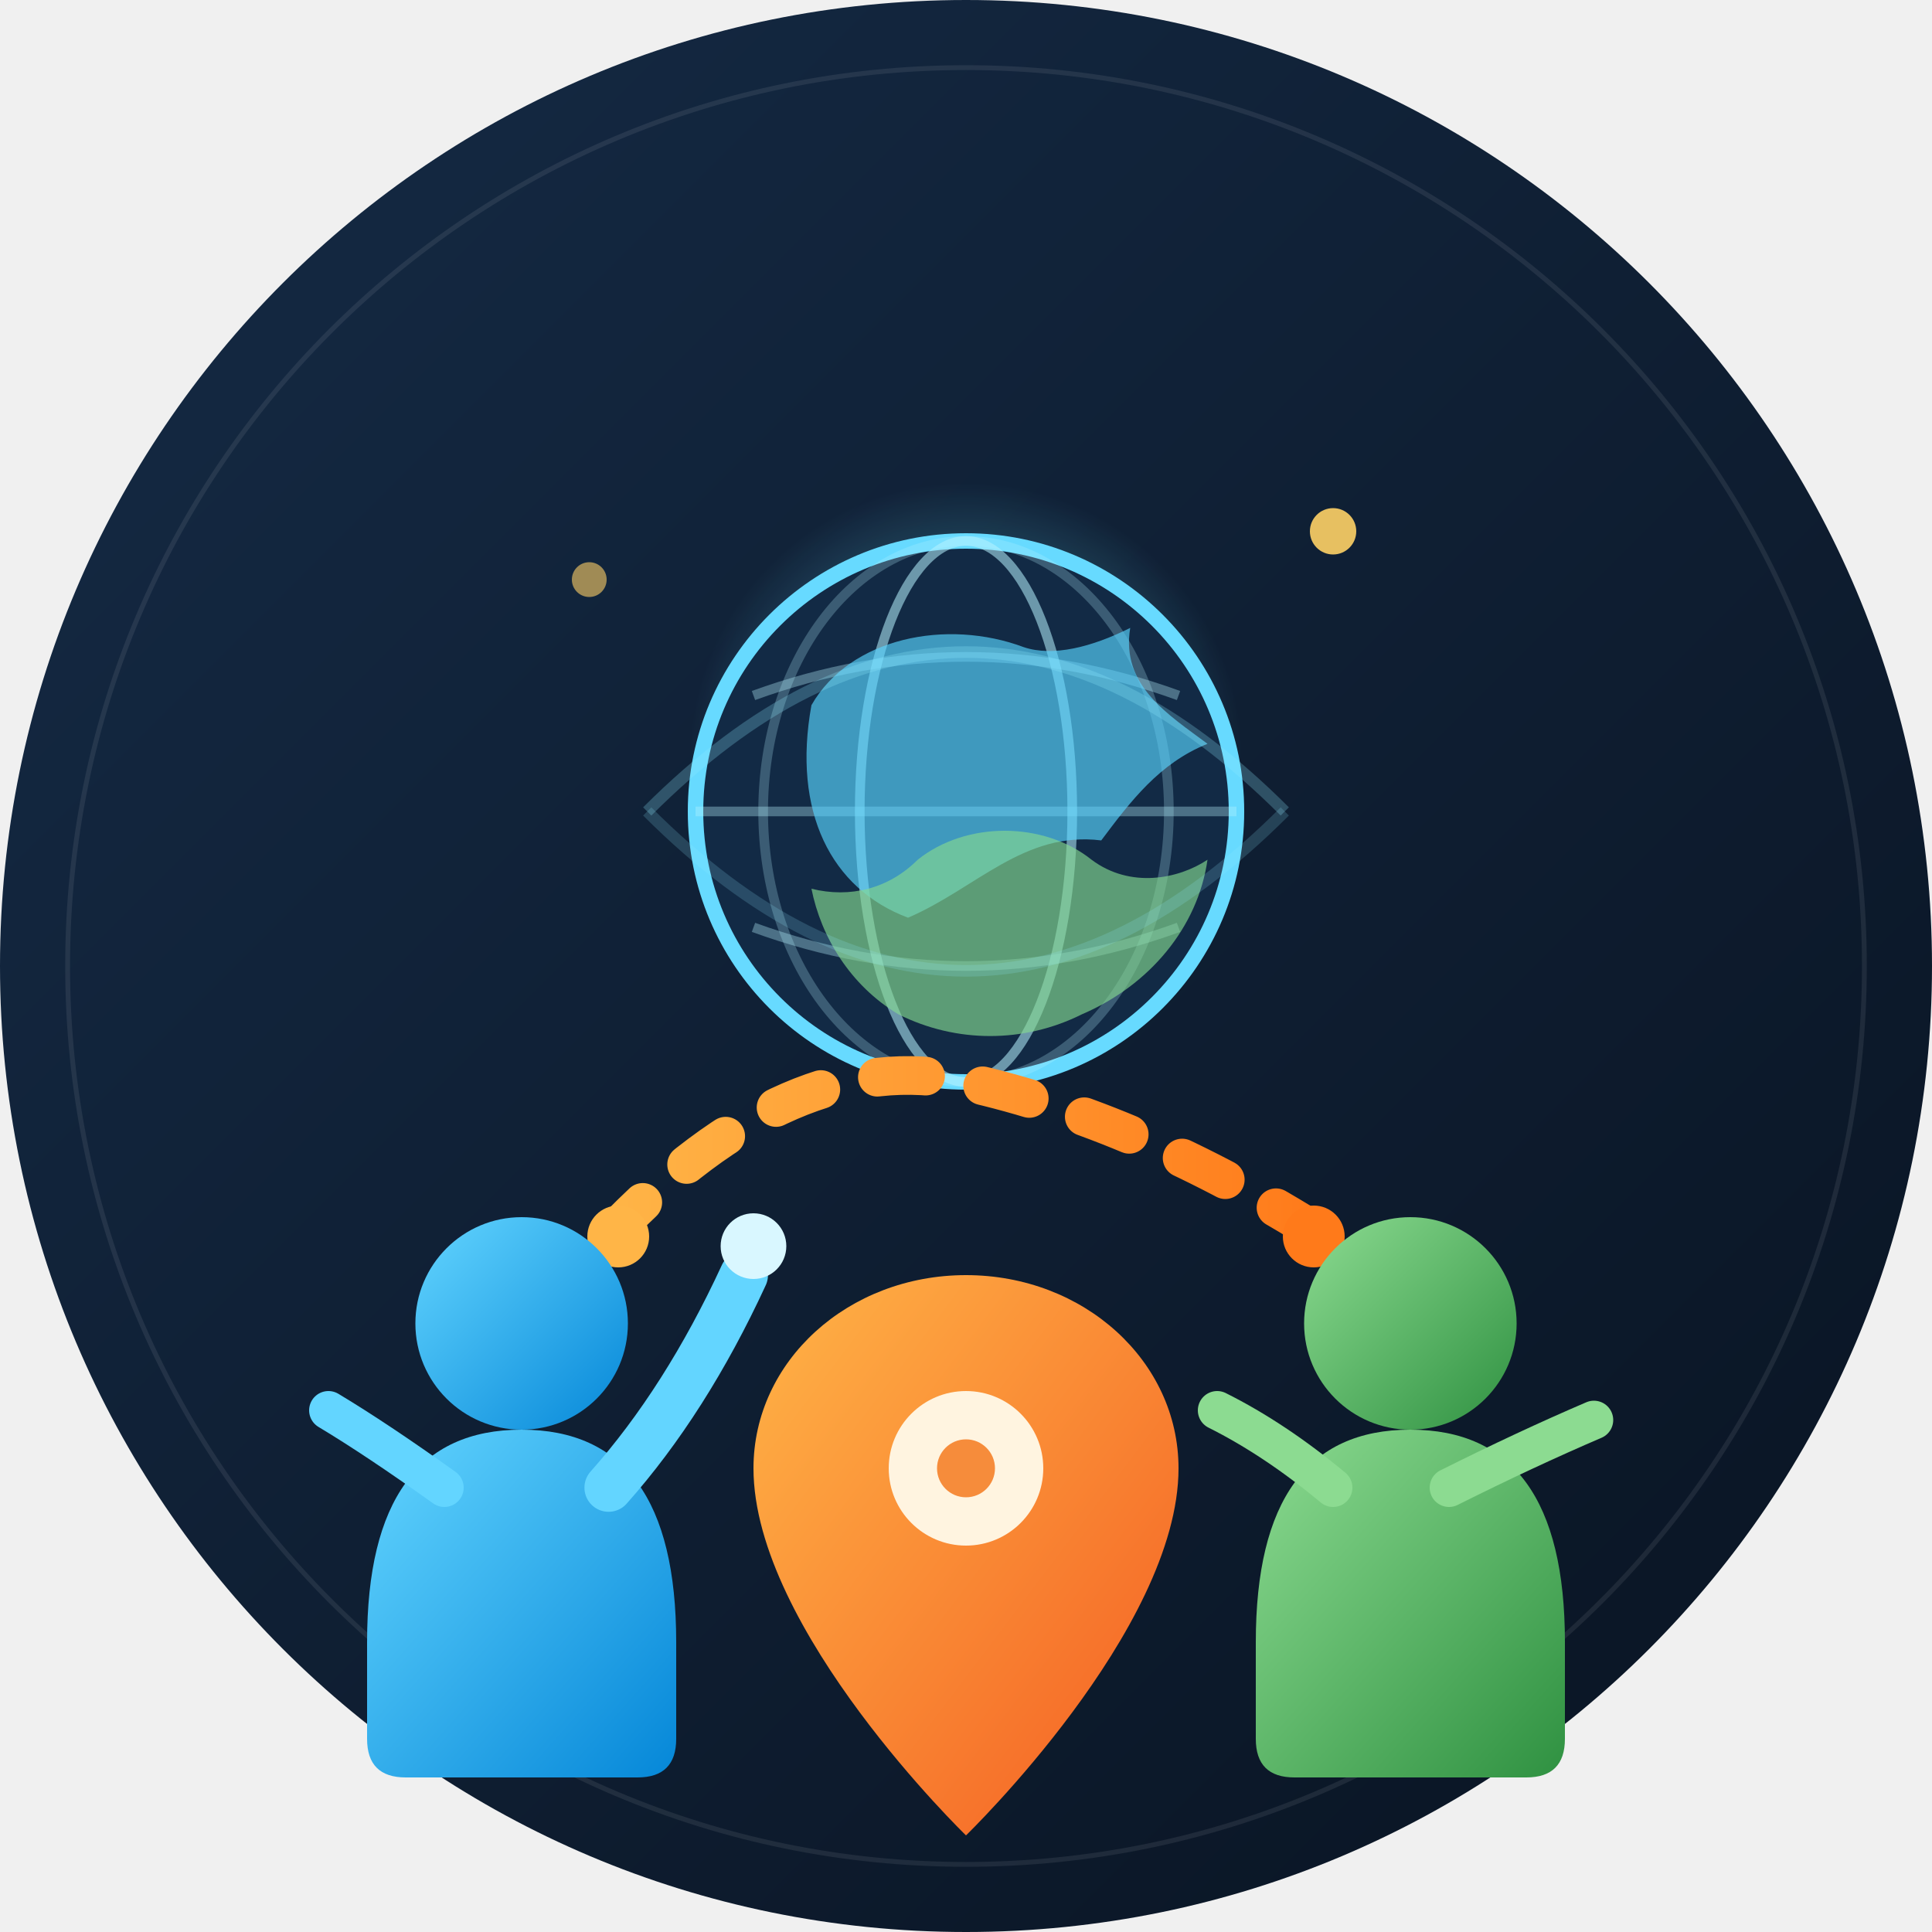
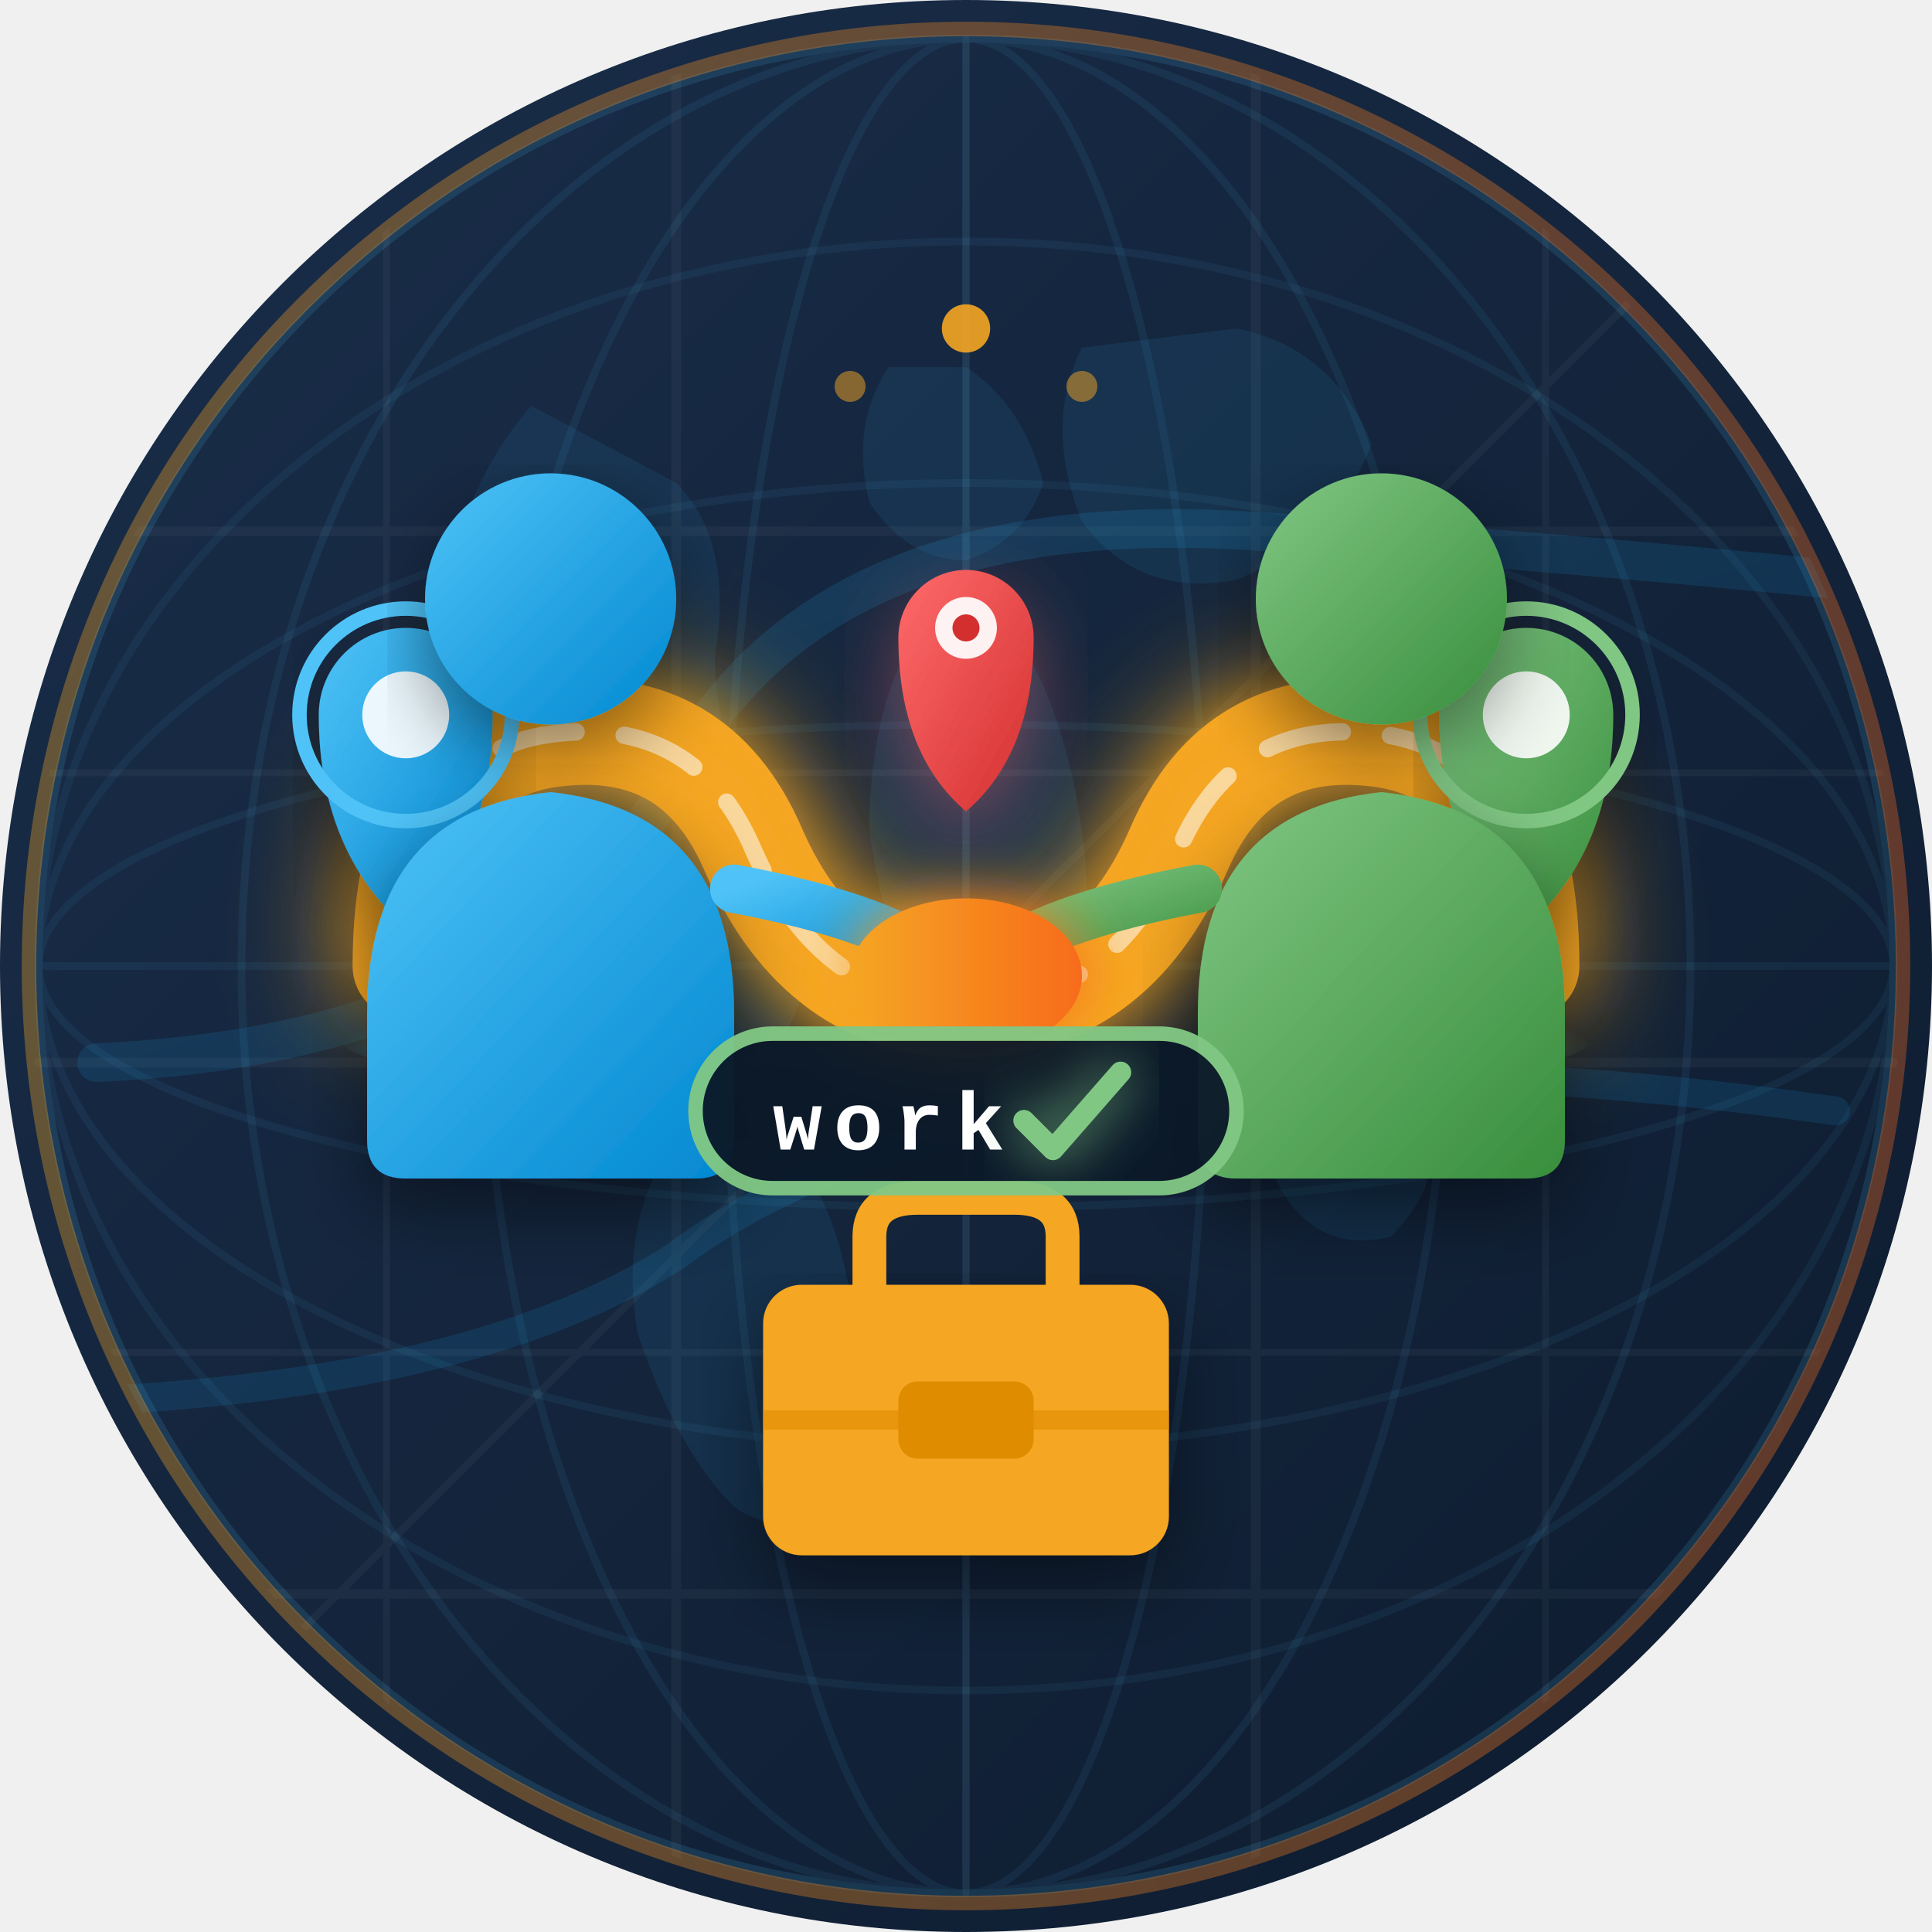
- <svg xmlns="http://www.w3.org/2000/svg" viewBox="0 0 200 200" role="img" aria-label="AppServicios icon 512">
+ <svg xmlns="http://www.w3.org/2000/svg" viewBox="0 0 200 200" width="200" height="200" role="img" aria-label="AppServicios icon 512">
  <defs>
    <linearGradient id="bgGrad" x1="0%" y1="0%" x2="100%" y2="100%">
-       <stop offset="0%" style="stop-color:#152B46;stop-opacity:1" />
-       <stop offset="100%" style="stop-color:#091321;stop-opacity:1" />
-     </linearGradient>
-     <radialGradient id="globeGlow" cx="50%" cy="42%" r="42%">
-       <stop offset="0%" style="stop-color:#66E6FF;stop-opacity:0.65" />
-       <stop offset="100%" style="stop-color:#66E6FF;stop-opacity:0" />
+       <stop offset="0%" style="stop-color:#1A2E4A" />
+       <stop offset="100%" style="stop-color:#0D1B2E" />
+     </linearGradient>
+     <linearGradient id="clientGrad" x1="0%" y1="0%" x2="100%" y2="100%">
+       <stop offset="0%" style="stop-color:#4FC3F7" />
+       <stop offset="100%" style="stop-color:#0288D1" />
+     </linearGradient>
+     <linearGradient id="proGrad" x1="0%" y1="0%" x2="100%" y2="100%">
+       <stop offset="0%" style="stop-color:#81C784" />
+       <stop offset="100%" style="stop-color:#388E3C" />
+     </linearGradient>
+     <linearGradient id="bridgeGrad" x1="0%" y1="0%" x2="100%" y2="0%">
+       <stop offset="0%" style="stop-color:#F5A623" />
+       <stop offset="100%" style="stop-color:#F76B1C" />
+     </linearGradient>
+     <linearGradient id="roadGrad" x1="0%" y1="0%" x2="100%" y2="100%">
+       <stop offset="0%" style="stop-color:#29B6F6;stop-opacity:0.15" />
+       <stop offset="100%" style="stop-color:#0277BD;stop-opacity:0.15" />
+     </linearGradient>
+     <linearGradient id="pinGrad" x1="0%" y1="0%" x2="100%" y2="100%">
+       <stop offset="0%" style="stop-color:#FF6B6B" />
+       <stop offset="100%" style="stop-color:#D32F2F" />
+     </linearGradient>
+     <radialGradient id="pinAShadow" cx="50%" cy="80%" r="50%">
+       <stop offset="0%" style="stop-color:#4FC3F7;stop-opacity:0.5" />
+       <stop offset="100%" style="stop-color:#4FC3F7;stop-opacity:0" />
    </radialGradient>
-     <linearGradient id="routeGrad" x1="0%" y1="0%" x2="100%" y2="0%">
-       <stop offset="0%" style="stop-color:#FFB547;stop-opacity:1" />
-       <stop offset="100%" style="stop-color:#FF7A1A;stop-opacity:1" />
-     </linearGradient>
-     <linearGradient id="clientGrad" x1="0%" y1="0%" x2="100%" y2="100%">
-       <stop offset="0%" style="stop-color:#63D5FF;stop-opacity:1" />
-       <stop offset="100%" style="stop-color:#0587D8;stop-opacity:1" />
-     </linearGradient>
-     <linearGradient id="proGrad" x1="0%" y1="0%" x2="100%" y2="100%">
-       <stop offset="0%" style="stop-color:#8CDB91;stop-opacity:1" />
-       <stop offset="100%" style="stop-color:#2F9141;stop-opacity:1" />
-     </linearGradient>
-     <linearGradient id="pinGrad" x1="0%" y1="0%" x2="100%" y2="100%">
-       <stop offset="0%" style="stop-color:#FFB547;stop-opacity:1" />
-       <stop offset="100%" style="stop-color:#F45D22;stop-opacity:1" />
-     </linearGradient>
+     <radialGradient id="pinBShadow" cx="50%" cy="80%" r="50%">
+       <stop offset="0%" style="stop-color:#81C784;stop-opacity:0.5" />
+       <stop offset="100%" style="stop-color:#81C784;stop-opacity:0" />
+     </radialGradient>
+     <filter id="glow" x="-40%" y="-40%" width="180%" height="180%">
+       <feGaussianBlur stdDeviation="3" result="b" />
+       <feMerge>
+         <feMergeNode in="b" />
+         <feMergeNode in="SourceGraphic" />
+       </feMerge>
+     </filter>
+     <filter id="softGlow" x="-60%" y="-60%" width="220%" height="220%">
+       <feGaussianBlur stdDeviation="6" result="b" />
+       <feMerge>
+         <feMergeNode in="b" />
+         <feMergeNode in="SourceGraphic" />
+       </feMerge>
+     </filter>
+     <filter id="shadow" x="-15%" y="-15%" width="140%" height="150%">
+       <feDropShadow dx="0" dy="3" stdDeviation="4" flood-color="#000" flood-opacity="0.45" />
+     </filter>
+     <filter id="pinShadow" x="-40%" y="-30%" width="180%" height="200%">
+       <feDropShadow dx="0" dy="3" stdDeviation="4" flood-color="#FF6B6B" flood-opacity="0.45" />
+     </filter>
+     <filter id="routeGlow" x="-20%" y="-80%" width="140%" height="260%">
+       <feGaussianBlur stdDeviation="4" result="b" />
+       <feMerge>
+         <feMergeNode in="b" />
+         <feMergeNode in="SourceGraphic" />
+       </feMerge>
+     </filter>
+     <filter id="mapGlow" x="-10%" y="-10%" width="120%" height="120%">
+       <feGaussianBlur stdDeviation="1.5" result="b" />
+       <feMerge>
+         <feMergeNode in="b" />
+         <feMergeNode in="SourceGraphic" />
+       </feMerge>
+     </filter>
+     <clipPath id="circleClip">
+       <circle cx="100" cy="100" r="97" />
+     </clipPath>
+     <style>
+ .routeDash {
+ stroke-dasharray: 8 5;
+ animation: dash 1.6s linear infinite;
+ }
+ @keyframes dash { to { stroke-dashoffset: -26; } }
+ .globeRotate {
+ animation: globeSpin 18s linear infinite;
+ transform-origin: 100px 100px;
+ }
+ @keyframes globeSpin {
+ from { transform: rotate(0deg); }
+ to { transform: rotate(360deg); }
+ }
+ .globeRotateSlow {
+ animation: globeSpinSlow 28s linear infinite reverse;
+ transform-origin: 100px 100px;
+ }
+ @keyframes globeSpinSlow {
+ from { transform: rotate(0deg); }
+ to { transform: rotate(360deg); }
+ }
+ .pulseA {
+ animation: pulseA 2.2s ease-in-out infinite;
+ transform-origin: 42px 74px;
+ }
+ @keyframes pulseA {
+ 0%,100%{ opacity:.35; r:11; }
+ 50% { opacity:.07; r:15; }
+ }
+ .pulseB {
+ animation: pulseB 2.2s ease-in-out infinite;
+ animation-delay:.7s;
+ transform-origin: 158px 74px;
+ }
+ @keyframes pulseB {
+ 0%,100%{ opacity:.35; r:11; }
+ 50% { opacity:.07; r:15; }
+ }
+ .ubiBounce {
+ animation: ubiBounce 2s ease-in-out infinite;
+ transform-origin: 100px 90px;
+ }
+ @keyframes ubiBounce {
+ 0%,100%{ transform: translateY(0); }
+ 50% { transform: translateY(-3px); }
+ }
+ .armLeft {
+ animation: armLeft 2s ease-in-out infinite;
+ transform-origin: 76px 92px;
+ }
+ @keyframes armLeft {
+ 0%,100%{ transform: rotate(0deg); opacity:.85; }
+ 50% { transform: rotate(-8deg); opacity:1; }
+ }
+ .armRight {
+ animation: armRight 2s ease-in-out infinite;
+ animation-delay:.2s;
+ transform-origin: 124px 92px;
+ }
+ @keyframes armRight {
+ 0%,100%{ transform: rotate(0deg); opacity:.85; }
+ 50% { transform: rotate(8deg); opacity:1; }
+ }
+ .handshake {
+ animation: hsPulse 2s ease-in-out infinite;
+ transform-origin: 100px 101px;
+ }
+ @keyframes hsPulse {
+ 0%,100%{ transform: scale(1); opacity:1; }
+ 50% { transform: scale(1.12); opacity:.8; }
+ }
+ .routeHalo {
+ animation: routeHalo 3s ease-in-out infinite;
+ }
+ @keyframes routeHalo {
+ 0%,100%{ opacity:.12; }
+ 50% { opacity:.24; }
+ }
+ </style>
  </defs>
  <circle cx="100" cy="100" r="100" fill="url(#bgGrad)" />
-   <circle cx="100" cy="100" r="93" fill="none" stroke="#FFFFFF" stroke-width="0.5" stroke-opacity="0.08" />
-   <circle cx="100" cy="84" r="34" fill="url(#globeGlow)" />
-   <circle cx="100" cy="84" r="28" fill="#122A45" stroke="#67DAFF" stroke-width="1.6" />
-   <ellipse cx="100" cy="84" rx="11" ry="28" fill="none" stroke="#B7F3FF" stroke-width="1" opacity="0.55" />
-   <ellipse cx="100" cy="84" rx="21" ry="28" fill="none" stroke="#B7F3FF" stroke-width="1" opacity="0.25" />
-   <path d="M72,84 H128" fill="none" stroke="#B7F3FF" stroke-width="1" opacity="0.35" />
-   <path d="M78,72 Q100,64 122,72" fill="none" stroke="#B7F3FF" stroke-width="1" opacity="0.35" />
-   <path d="M78,96 Q100,104 122,96" fill="none" stroke="#B7F3FF" stroke-width="1" opacity="0.35" />
-   <path d="M84,73c4,-7 14,-9 22,-6c3,1 7,0 11,-2c-1,6 4,9 8,12c-5,2 -8,6 -11,10c-8,-1 -13,5 -20,8c-8,-3 -12,-11 -10,-22z" fill="#58D4FF" opacity="0.65" />
-   <path d="M95,89c5,-4 13,-4 18,0c4,3 9,2 12,0c-1,7 -6,13 -13,16c-6,3 -13,3 -19,0c-5,-3 -8,-8 -9,-13c4,1 8,0 11,-3z" fill="#84D991" opacity="0.65" />
-   <path d="M67,84 Q100,51 133,84" fill="none" stroke="#8EEBFF" stroke-width="1.2" opacity="0.25" />
-   <path d="M67,84 Q100,117 133,84" fill="none" stroke="#8EEBFF" stroke-width="1.2" opacity="0.18" />
-   <circle cx="138" cy="55" r="2.4" fill="#FFD166" opacity="0.9" />
-   <circle cx="61" cy="60" r="1.8" fill="#FFD166" opacity="0.6" />
-   <path d="M63,128 Q82,108 100,112 Q118,116 137,128" fill="none" stroke="url(#routeGrad)" stroke-width="4" stroke-linecap="round" stroke-dasharray="5 6" />
-   <circle cx="64" cy="128" r="3.2" fill="#FFB547" />
-   <circle cx="136" cy="128" r="3.2" fill="#FF7A1A" />
-   <circle cx="54" cy="137" r="11" fill="url(#clientGrad)" />
-   <path d="M38,170 Q38,148 54,148 Q70,148 70,170 L70,180 Q70,184 66,184 H42 Q38,184 38,180 Z" fill="url(#clientGrad)" />
-   <path d="M63,154 Q71,145 77,132" fill="none" stroke="#63D5FF" stroke-width="5" stroke-linecap="round" />
-   <circle cx="78" cy="129" r="3.4" fill="#D9F7FF" />
-   <path d="M46,154 Q39,149 34,146" fill="none" stroke="#63D5FF" stroke-width="4" stroke-linecap="round" />
-   <circle cx="146" cy="137" r="11" fill="url(#proGrad)" />
-   <path d="M130,170 Q130,148 146,148 Q162,148 162,170 L162,180 Q162,184 158,184 H134 Q130,184 130,180 Z" fill="url(#proGrad)" />
-   <path d="M138,154 Q132,149 126,146" fill="none" stroke="#8CDB91" stroke-width="4" stroke-linecap="round" />
-   <path d="M150,154 Q158,150 165,147" fill="none" stroke="#8CDB91" stroke-width="4" stroke-linecap="round" />
-   <path d="M100,132c-12.2,0 -22,8.9 -22,20c0,16.7 22,38 22,38s22,-21.3 22,-38c0,-11.1 -9.8,-20 -22,-20z" fill="url(#pinGrad)" />
-   <circle cx="100" cy="152" r="8" fill="#FFF4E0" />
-   <circle cx="100" cy="152" r="3" fill="#F47A1F" opacity="0.85" />
+   <g clip-path="url(#circleClip)">
+     <g class="globeRotateSlow" opacity="0.07" stroke="#4FC3F7" fill="none" stroke-width="0.8">
+       <ellipse cx="100" cy="100" rx="96" ry="25" />
+       <ellipse cx="100" cy="100" rx="96" ry="50" />
+       <ellipse cx="100" cy="100" rx="96" ry="75" />
+       <ellipse cx="100" cy="100" rx="96" ry="96" />
+       <line x1="4" y1="100" x2="196" y2="100" />
+     </g>
+     <g class="globeRotate" opacity="0.08" stroke="#4FC3F7" fill="none" stroke-width="0.8">
+       <ellipse cx="100" cy="100" rx="25" ry="96" />
+       <ellipse cx="100" cy="100" rx="50" ry="96" />
+       <ellipse cx="100" cy="100" rx="75" ry="96" />
+       <ellipse cx="100" cy="100" rx="96" ry="96" />
+       <line x1="100" y1="4" x2="100" y2="196" />
+     </g>
+     <g class="globeRotate" opacity="0.09" fill="#29B6F6" stroke="none">
+       <path d="M55,42 Q48,50 46,62 Q44,74 50,82 Q56,88 60,96 Q58,106 62,112 Q70,118 76,114 Q82,108 84,100 Q86,90 80,84 Q74,78 74,68 Q76,56 70,50 Z" />
+       <path d="M92,38 Q88,44 90,52 Q94,58 100,58 Q106,56 108,50 Q106,42 100,38 Z" />
+       <path d="M96,64 Q90,72 90,86 Q92,100 98,110 Q104,118 108,110 Q114,100 112,86 Q110,72 104,64 Z" />
+       <path d="M112,36 Q108,44 112,54 Q118,62 128,60 Q138,56 142,46 Q138,36 128,34 Z" />
+       <path d="M70,118 Q64,126 66,138 Q70,150 76,156 Q82,160 86,154 Q90,146 88,134 Q86,122 80,118 Z" />
+       <path d="M136,108 Q130,114 132,122 Q136,130 144,128 Q150,122 148,114 Z" />
+     </g>
+     <g opacity="0.04" stroke="#FFF" stroke-linecap="round">
+       <line x1="4" y1="55" x2="196" y2="55" stroke-width="1" />
+       <line x1="4" y1="80" x2="196" y2="80" stroke-width="0.7" />
+       <line x1="4" y1="110" x2="196" y2="110" stroke-width="1" />
+       <line x1="4" y1="140" x2="196" y2="140" stroke-width="0.7" />
+       <line x1="4" y1="165" x2="196" y2="165" stroke-width="1" />
+       <line x1="40" y1="4" x2="40" y2="196" stroke-width="0.7" />
+       <line x1="70" y1="4" x2="70" y2="196" stroke-width="1" />
+       <line x1="100" y1="4" x2="100" y2="196" stroke-width="0.7" />
+       <line x1="130" y1="4" x2="130" y2="196" stroke-width="1" />
+       <line x1="160" y1="4" x2="160" y2="196" stroke-width="0.7" />
+       <line x1="15" y1="185" x2="185" y2="15" stroke-width="0.8" />
+     </g>
+     <path d="M10,110 Q55,108 70,80 Q85,52 130,55 Q160,57 190,60" fill="none" stroke="url(#roadGrad)" stroke-width="4" stroke-linecap="round" />
+     <path d="M10,145 Q50,143 70,130 Q90,115 130,112 Q155,110 190,115" fill="none" stroke="url(#roadGrad)" stroke-width="3" stroke-linecap="round" />
+   </g>
+   <path class="routeHalo" d="M42,100 Q42,78 57,76 Q72,74 78,88 Q85,104 100,104 Q115,104 122,88 Q128,74 143,76 Q158,78 158,100" fill="none" stroke="#F5A623" stroke-width="11" stroke-linecap="round" stroke-linejoin="round" filter="url(#softGlow)" />
+   <path d="M42,100 Q42,78 57,76 Q72,74 78,88 Q85,104 100,104 Q115,104 122,88 Q128,74 143,76 Q158,78 158,100" fill="none" stroke="#F5A623" stroke-width="4.5" stroke-linecap="round" stroke-linejoin="round" filter="url(#routeGlow)" />
+   <path class="routeDash" d="M42,100 Q42,78 57,76 Q72,74 78,88 Q85,104 100,104 Q115,104 122,88 Q128,74 143,76 Q158,78 158,100" fill="none" stroke="#FFF" stroke-width="1.8" stroke-linecap="round" stroke-linejoin="round" opacity="0.55" />
+   <ellipse cx="42" cy="107" rx="7" ry="3" fill="url(#pinAShadow)" opacity="0.6" />
+   <path d="M42,74 m-9,0 a9,9 0 1,1 18,0 Q51,88 42,96 Q33,88 33,74 Z" fill="url(#clientGrad)" filter="url(#shadow)" />
+   <circle cx="42" cy="74" r="4.5" fill="#FFF" opacity="0.9" />
+   <circle class="pulseA" cx="42" cy="74" r="11" fill="none" stroke="#4FC3F7" stroke-width="1.5" />
+   <ellipse cx="158" cy="107" rx="7" ry="3" fill="url(#pinBShadow)" opacity="0.6" />
+   <path d="M158,74 m-9,0 a9,9 0 1,1 18,0 Q167,88 158,96 Q149,88 149,74 Z" fill="url(#proGrad)" filter="url(#shadow)" />
+   <circle cx="158" cy="74" r="4.5" fill="#FFF" opacity="0.9" />
+   <circle class="pulseB" cx="158" cy="74" r="11" fill="none" stroke="#81C784" stroke-width="1.5" />
+   <g class="ubiBounce">
+     <ellipse cx="100" cy="96" rx="5" ry="2.2" fill="#000" opacity="0.22" />
+     <path d="M100,66 m-7,0 a7,7 0 1,1 14,0 Q107,78 100,84 Q93,78 93,66 Z" fill="url(#pinGrad)" filter="url(#pinShadow)" />
+     <circle cx="100" cy="65" r="3.2" fill="#FFF" opacity="0.92" />
+     <circle cx="100" cy="65" r="1.4" fill="#D32F2F" />
+   </g>
+   <circle cx="57" cy="62" r="13" fill="url(#clientGrad)" filter="url(#shadow)" />
+   <path d="M38,105 Q38,84 57,82 Q76,84 76,105 L76,118 Q76,122 72,122 L42,122 Q38,122 38,118 Z" fill="url(#clientGrad)" filter="url(#shadow)" />
+   <path class="armLeft" d="M76,92 Q92,95 98,100" fill="none" stroke="url(#clientGrad)" stroke-width="5" stroke-linecap="round" />
+   <circle cx="143" cy="62" r="13" fill="url(#proGrad)" filter="url(#shadow)" />
+   <path d="M124,105 Q124,84 143,82 Q162,84 162,105 L162,118 Q162,122 158,122 L128,122 Q124,122 124,118 Z" fill="url(#proGrad)" filter="url(#shadow)" />
+   <path class="armRight" d="M124,92 Q108,95 102,100" fill="none" stroke="url(#proGrad)" stroke-width="5" stroke-linecap="round" />
+   <g class="handshake">
+     <line x1="78" y1="100" x2="122" y2="100" stroke="url(#bridgeGrad)" stroke-width="3.5" stroke-linecap="round" opacity="0.7" />
+     <ellipse cx="100" cy="101" rx="12" ry="8" fill="url(#bridgeGrad)" filter="url(#glow)" />
+   </g>
+   <rect x="79" y="133" width="42" height="28" rx="4" fill="#F5A623" filter="url(#shadow)" />
+   <path d="M90,133 L90,128 Q90,124 95,124 L105,124 Q110,124 110,128 L110,133" fill="none" stroke="#F5A623" stroke-width="3.5" stroke-linecap="round" stroke-linejoin="round" />
+   <line x1="79" y1="147" x2="121" y2="147" stroke="#E08C00" stroke-width="2" opacity="0.6" />
+   <rect x="93" y="143" width="14" height="8" rx="2" fill="#E08C00" />
+   <rect x="72" y="107" width="56" height="16" rx="8" fill="#0A1828" stroke="#81C784" stroke-width="1.5" opacity="0.95" />
+   <text x="80" y="119" font-family="'Courier New', monospace" font-size="8.5" fill="#FFFFFF" text-anchor="start" font-weight="700" letter-spacing="1.2">work</text>
+   <polyline points="106,116 109,119 116,111" fill="none" stroke="#81C784" stroke-width="2.2" stroke-linecap="round" stroke-linejoin="round" filter="url(#glow)" />
+   <circle cx="100" cy="34" r="2.5" fill="#F5A623" opacity="0.9" />
+   <circle cx="112" cy="40" r="1.6" fill="#F5A623" opacity="0.5" />
+   <circle cx="88" cy="40" r="1.6" fill="#F5A623" opacity="0.5" />
+   <circle cx="100" cy="100" r="97" fill="none" stroke="url(#bridgeGrad)" stroke-width="1.5" opacity="0.35" />
</svg>
